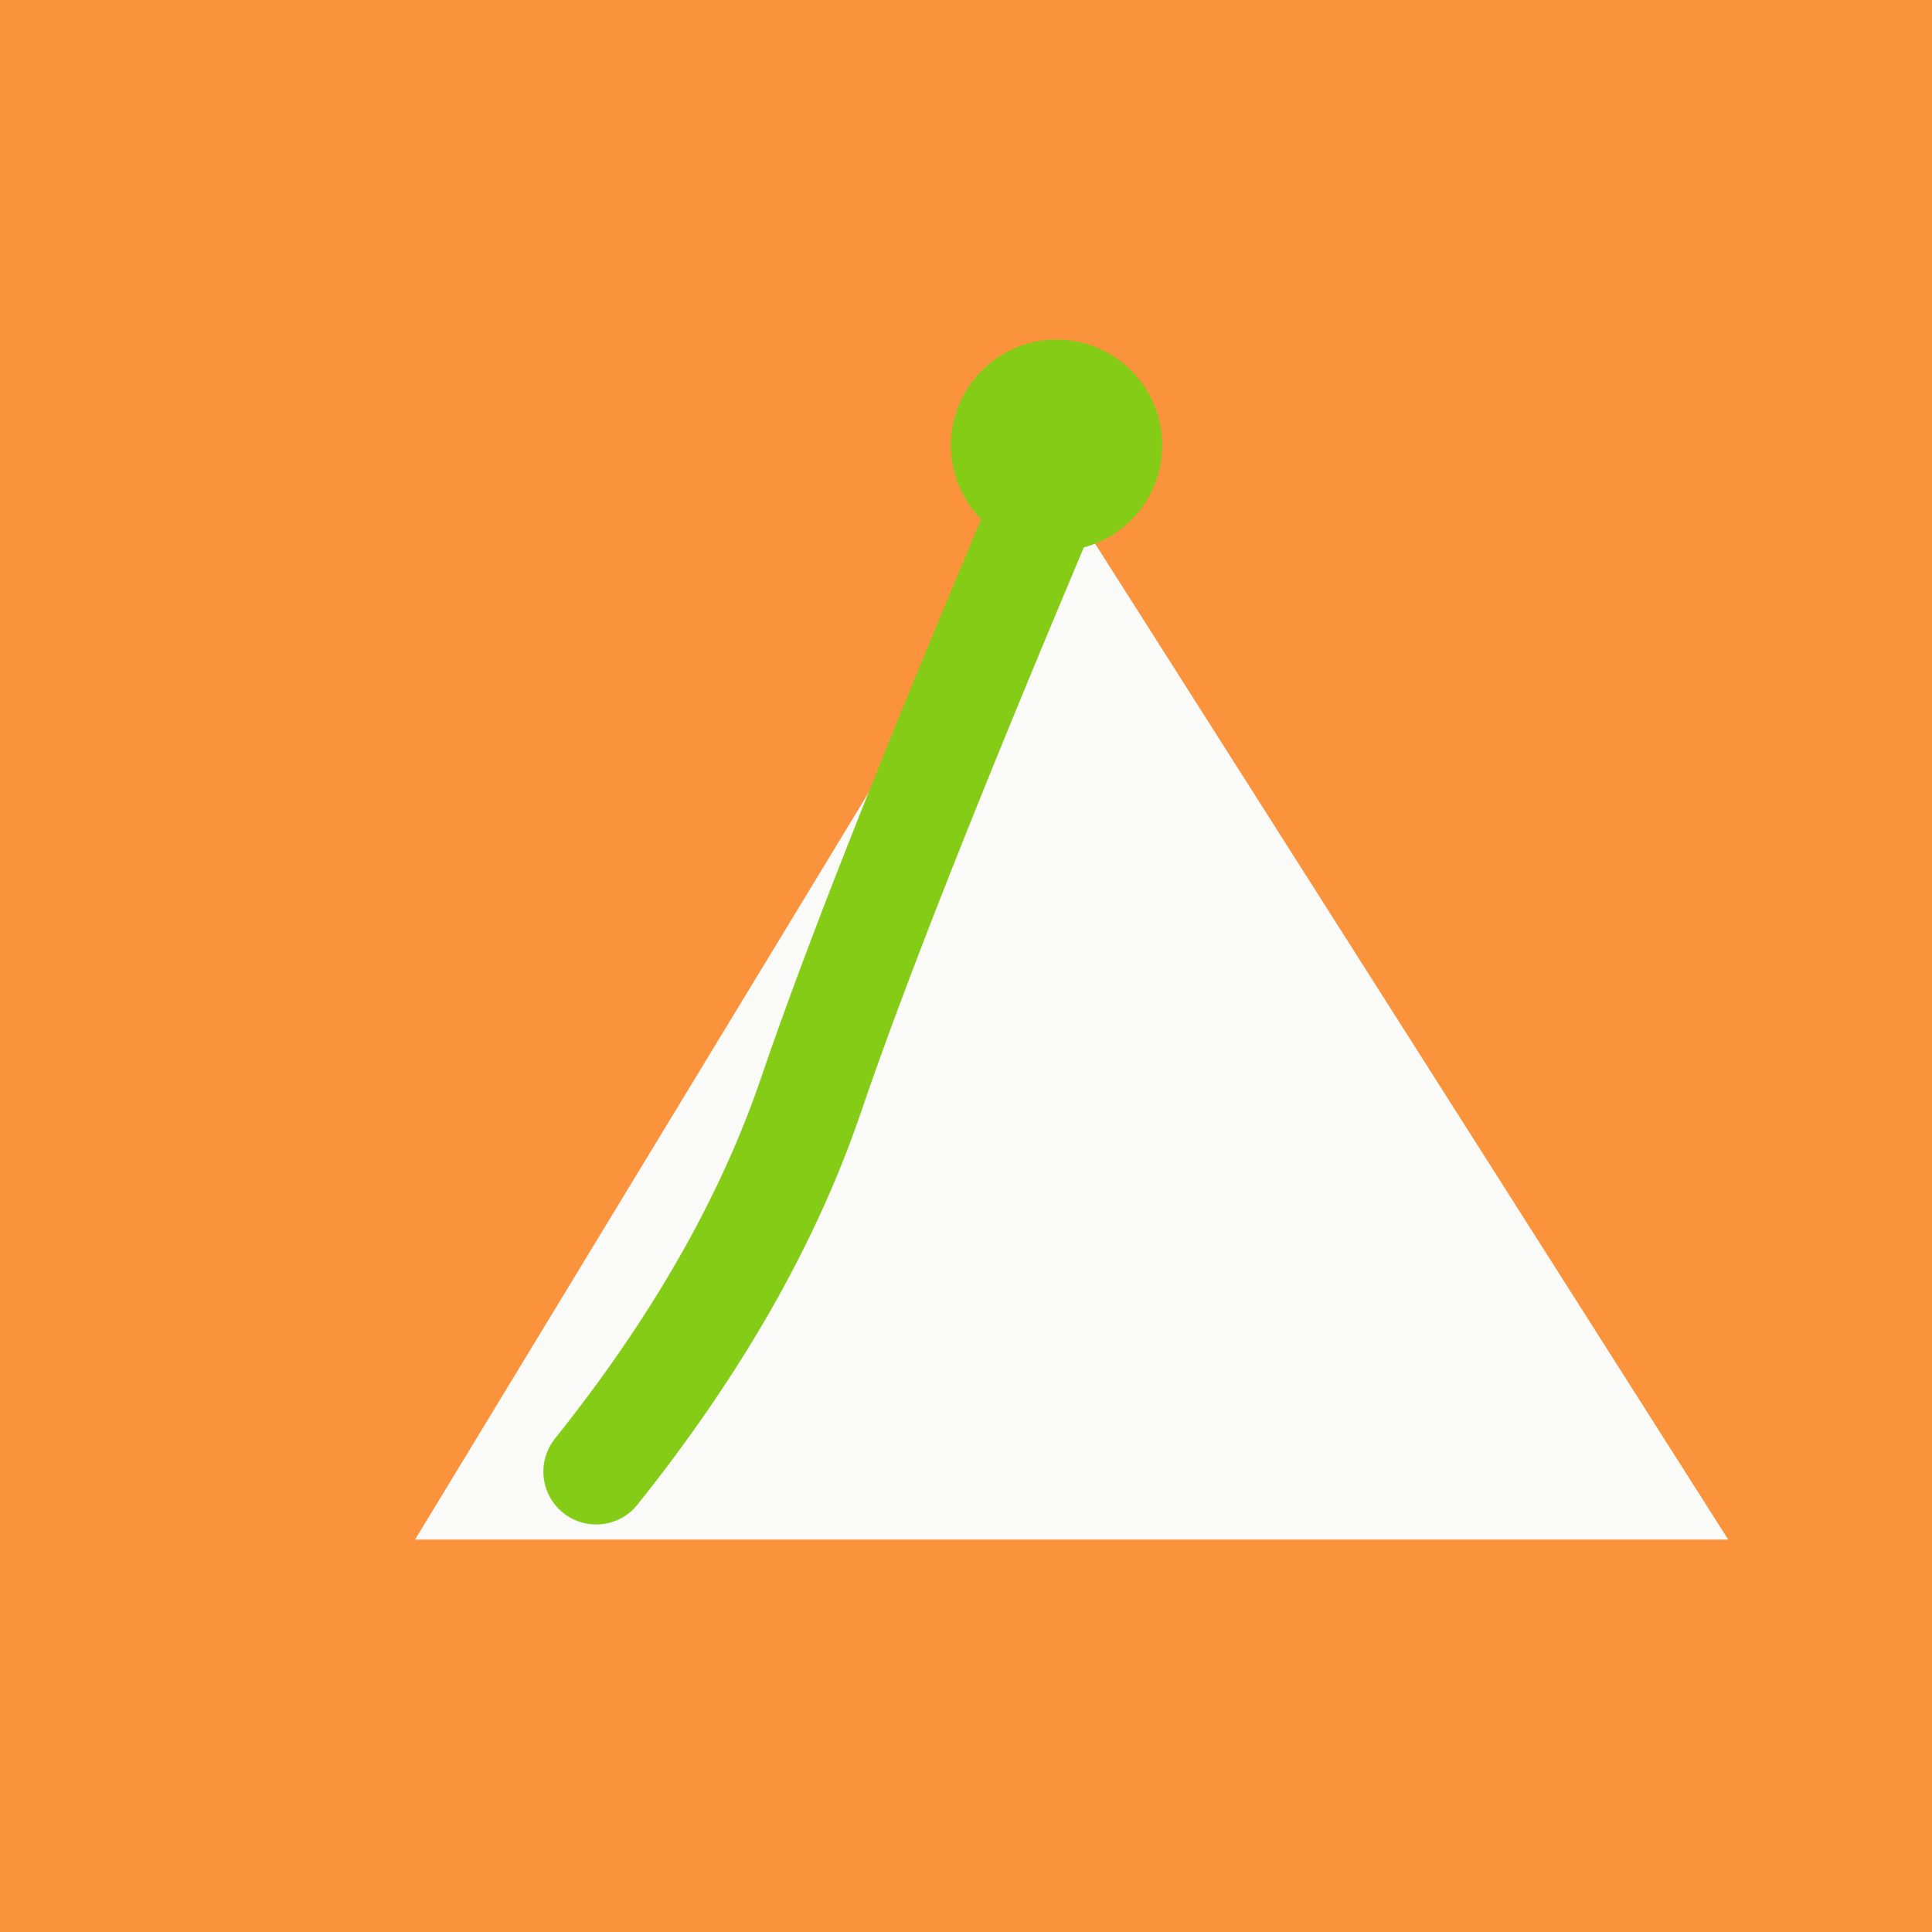
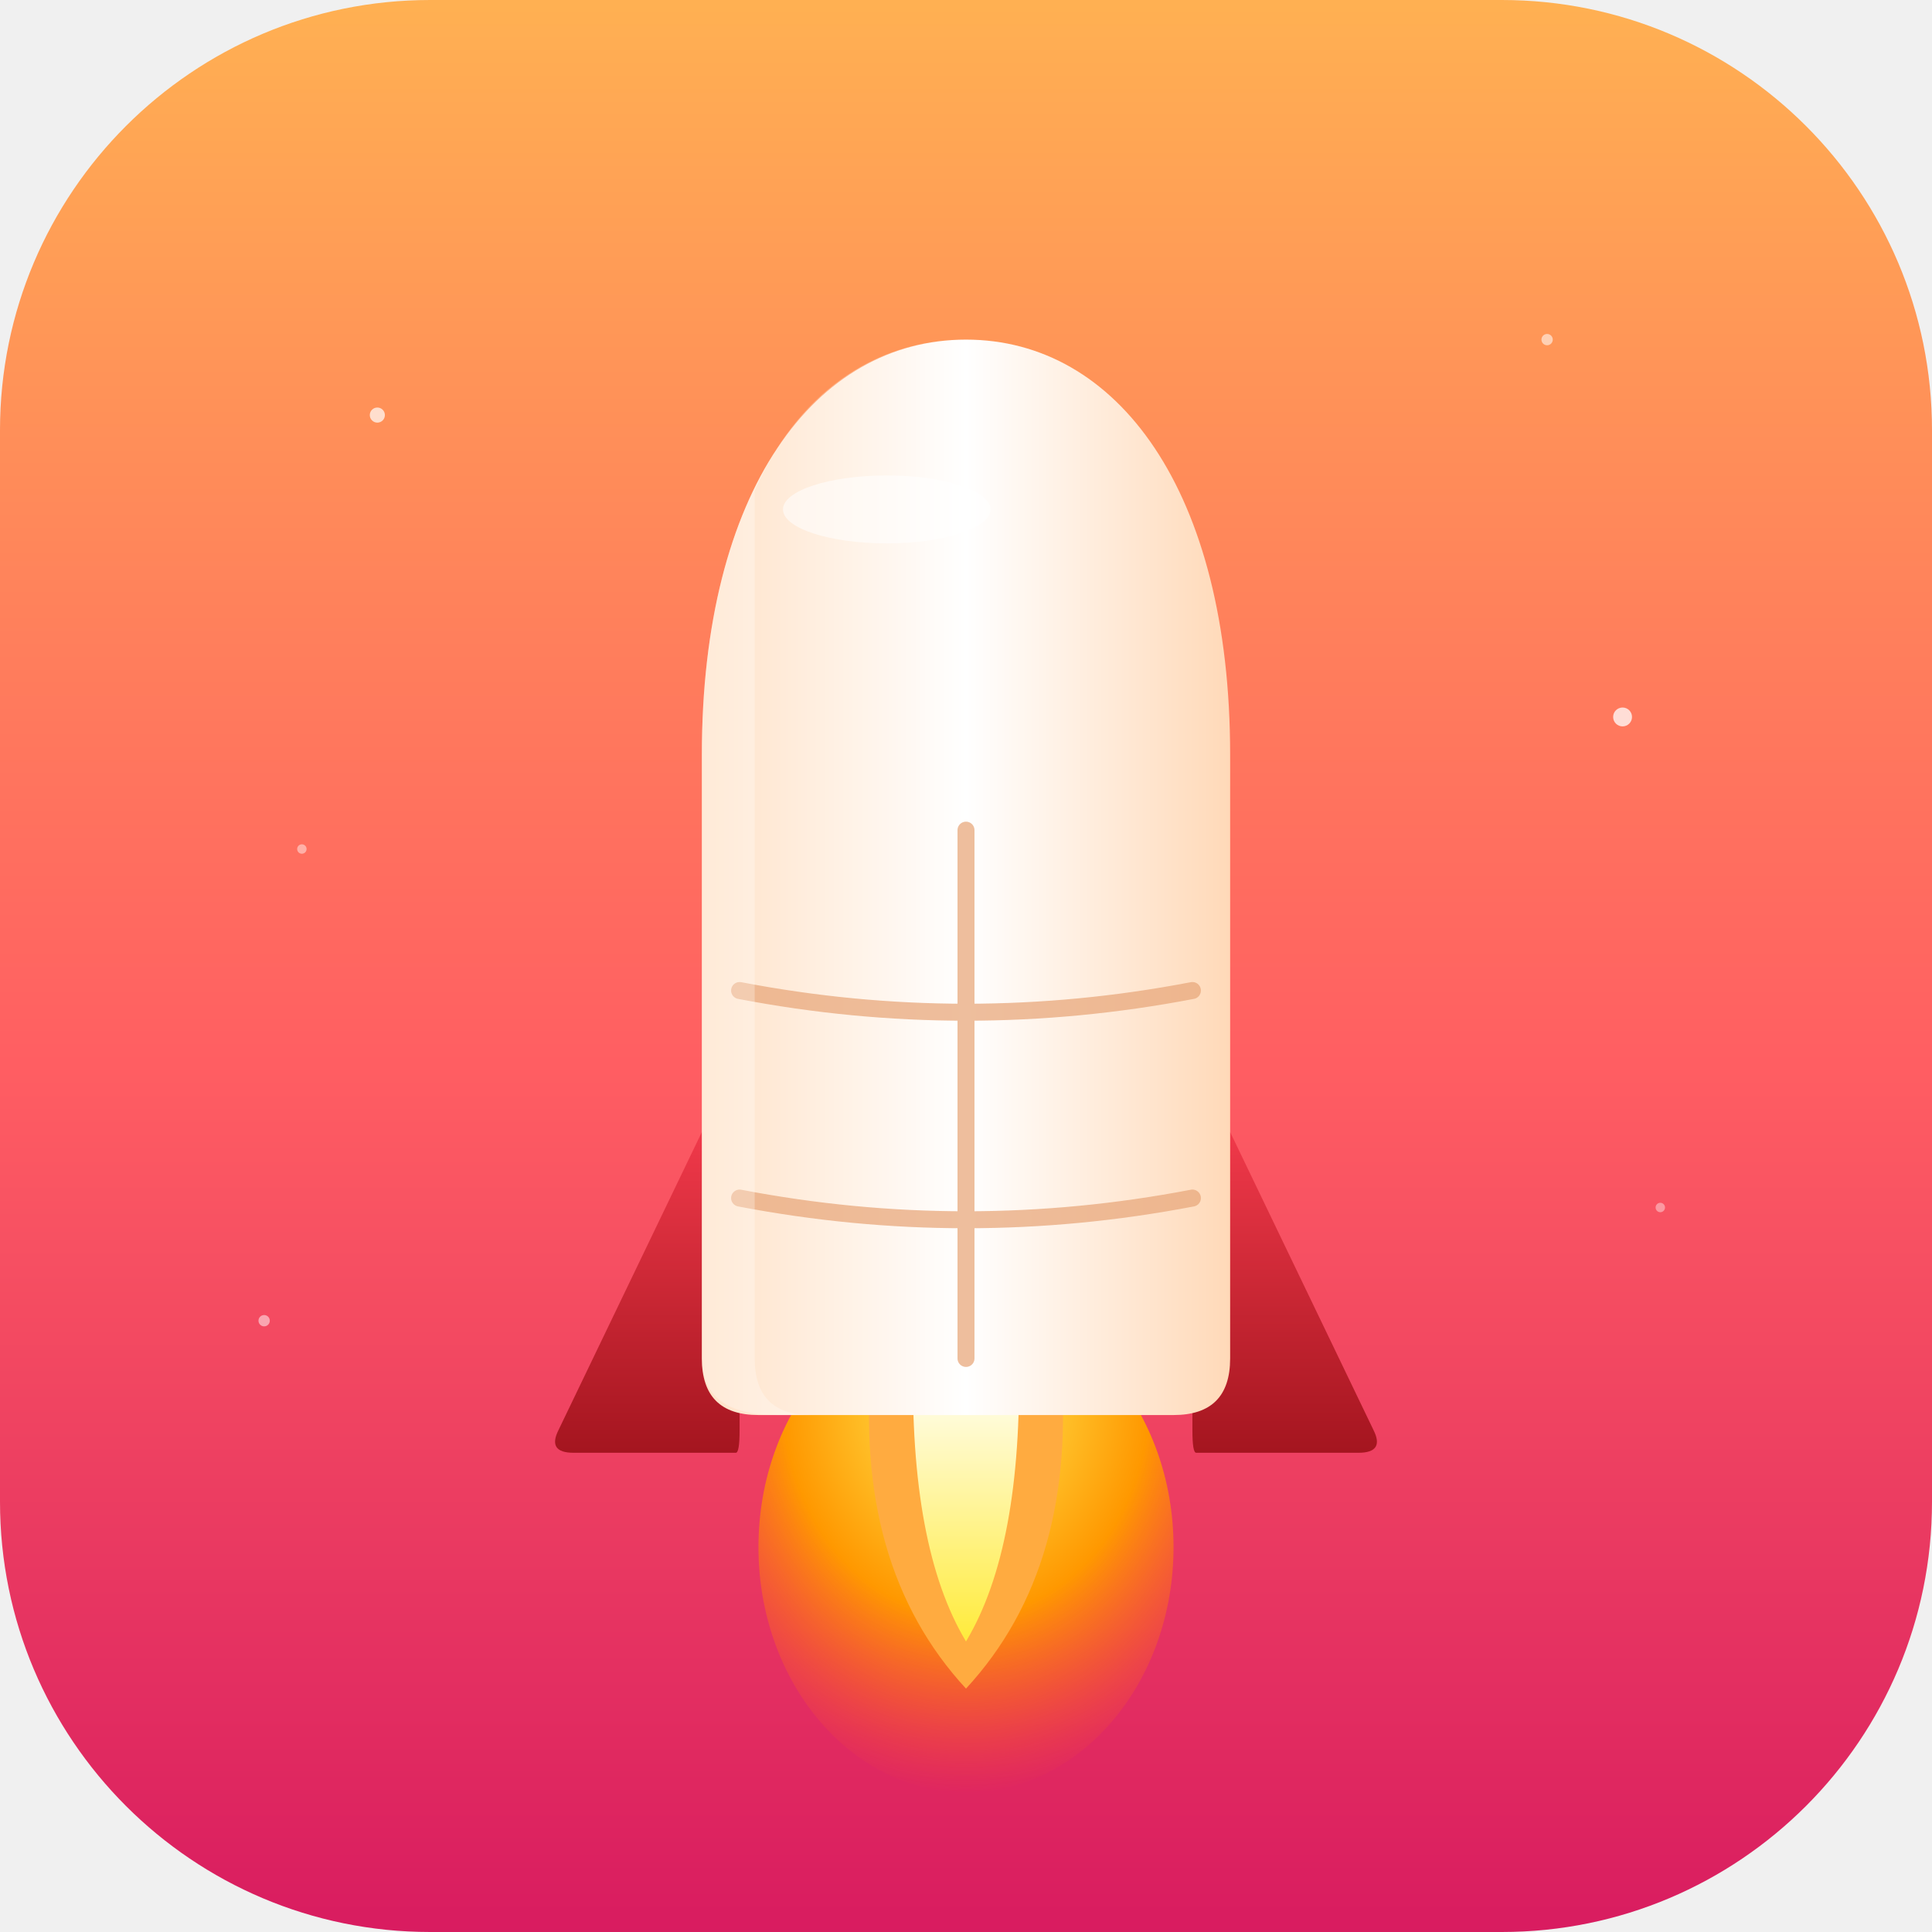
- <svg xmlns="http://www.w3.org/2000/svg" viewBox="0 0 512 512" fill="none">
-   <rect width="512" height="512" fill="#FB923C" />
-   <path d="M110 408 L280 128 L458 408 Z" fill="#FAFAF9" />
-   <path d="M158 390 Q198 340 215 290 T275 138" stroke="#84CC16" stroke-width="28" stroke-linecap="round" stroke-linejoin="round" fill="none" />
-   <circle cx="280" cy="118" r="28" fill="#84CC16" />
+ <svg xmlns="http://www.w3.org/2000/svg" viewBox="0 0 1024 1024">
+   <defs>
+     <linearGradient id="bg" x1="50%" y1="0%" x2="50%" y2="100%">
+       <stop offset="0%" stop-color="#FFB152" />
+       <stop offset="55%" stop-color="#FF5E62" />
+       <stop offset="100%" stop-color="#D81B60" />
+     </linearGradient>
+     <linearGradient id="body" x1="0%" y1="0%" x2="100%" y2="0%">
+       <stop offset="0%" stop-color="#FFE2C8" />
+       <stop offset="50%" stop-color="#FFFFFF" />
+       <stop offset="100%" stop-color="#FFD9B8" />
+     </linearGradient>
+     <linearGradient id="fin" x1="0%" y1="0%" x2="0%" y2="100%">
+       <stop offset="0%" stop-color="#F0394A" />
+       <stop offset="100%" stop-color="#A4151F" />
+     </linearGradient>
+     <radialGradient id="flameOuter" cx="50%" cy="20%" r="80%">
+       <stop offset="0%" stop-color="#FFEE58" />
+       <stop offset="55%" stop-color="#FF9800" />
+       <stop offset="100%" stop-color="#FF5722" stop-opacity="0" />
+     </radialGradient>
+     <linearGradient id="flameInner" x1="50%" y1="0%" x2="50%" y2="100%">
+       <stop offset="0%" stop-color="#FFFFFF" />
+       <stop offset="100%" stop-color="#FFEB3B" />
+     </linearGradient>
+     <clipPath id="bodyClip">
+       <path d="M 512,180                C 432,180 372,260 372,400                L 372,720                Q 372,750 402,750                L 622,750                Q 652,750 652,720                L 652,400                C 652,260 592,180 512,180 Z" />
+     </clipPath>
+   </defs>
+   <rect width="1024" height="1024" rx="228" ry="228" fill="url(#bg)" />
+   <circle cx="200" cy="220" r="4" fill="#FFFFFF" opacity="0.7" />
+   <circle cx="820" cy="180" r="3" fill="#FFFFFF" opacity="0.55" />
+   <circle cx="160" cy="450" r="2.5" fill="#FFFFFF" opacity="0.45" />
+   <circle cx="860" cy="380" r="5" fill="#FFFFFF" opacity="0.75" />
+   <circle cx="140" cy="700" r="3" fill="#FFFFFF" opacity="0.5" />
+   <circle cx="880" cy="640" r="2.5" fill="#FFFFFF" opacity="0.4" />
+   <ellipse cx="512" cy="820" rx="110" ry="130" fill="url(#flameOuter)" />
+   <path d="M 462,720 Q 452,830 512,895 Q 572,830 562,720 Z" fill="#FFAB40" />
+   <path d="M 484,720 Q 482,820 512,870 Q 542,820 540,720 Z" fill="url(#flameInner)" />
+   <path d="M 372,600 L 296,758 Q 290,770 304,770 L 390,770 Q 392,770 392,758 L 392,600 Z" fill="url(#fin)" />
+   <path d="M 652,600 L 728,758 Q 734,770 720,770 L 634,770 Q 632,770 632,758 L 632,600 Z" fill="url(#fin)" />
+   <path d="M 512,180            C 432,180 372,260 372,400            L 372,720            Q 372,750 402,750            L 622,750            Q 652,750 652,720            L 652,400            C 652,260 592,180 512,180 Z" fill="url(#body)" />
+   <g clip-path="url(#bodyClip)" stroke="#E8A87C" stroke-width="9" stroke-linecap="round" fill="none" opacity="0.75">
+     <path d="M 512,440 L 512,720" />
+     <path d="M 392,525 Q 512,548 632,525" />
+     <path d="M 392,635 Q 512,658 632,635" />
+   </g>
+   <path d="M 512,180            C 462,180 422,210 400,260            L 400,720            Q 400,750 430,750            L 412,750            Q 372,750 372,720            L 372,400            C 372,260 432,180 512,180 Z" fill="#FFFFFF" opacity="0.28" />
+   <ellipse cx="470" cy="270" rx="55" ry="18" fill="#FFFFFF" opacity="0.55" />
</svg>
